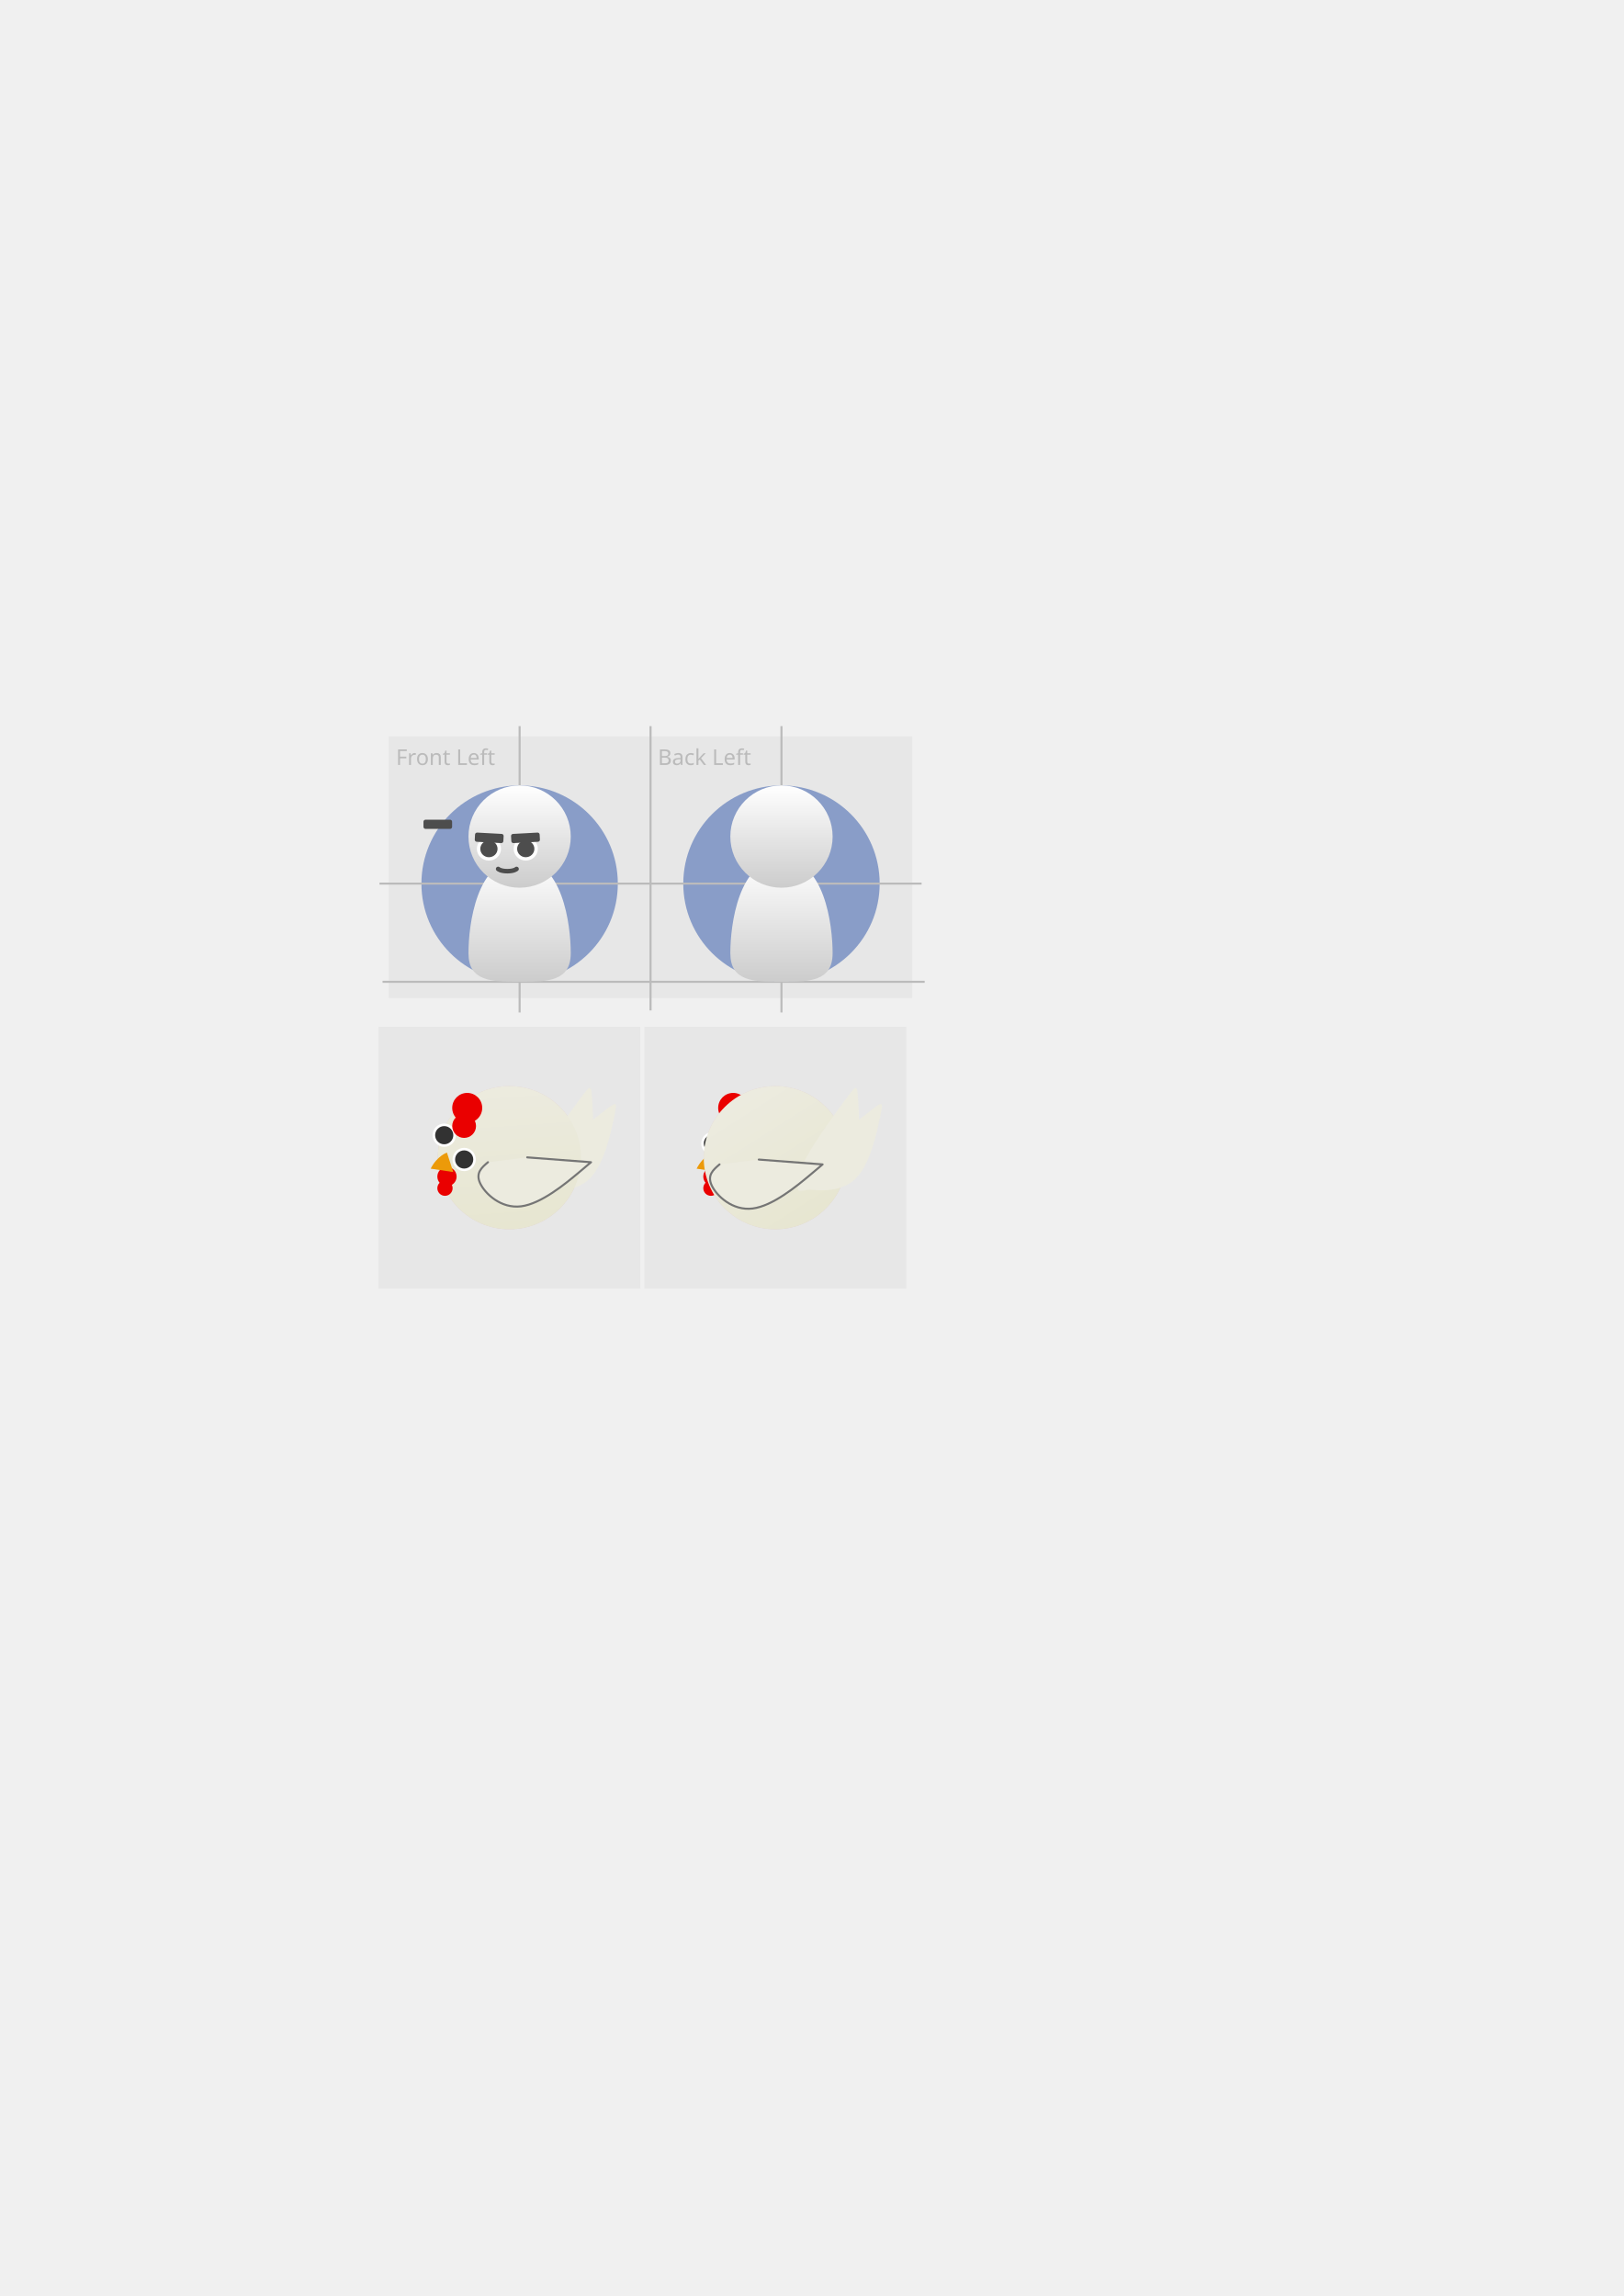
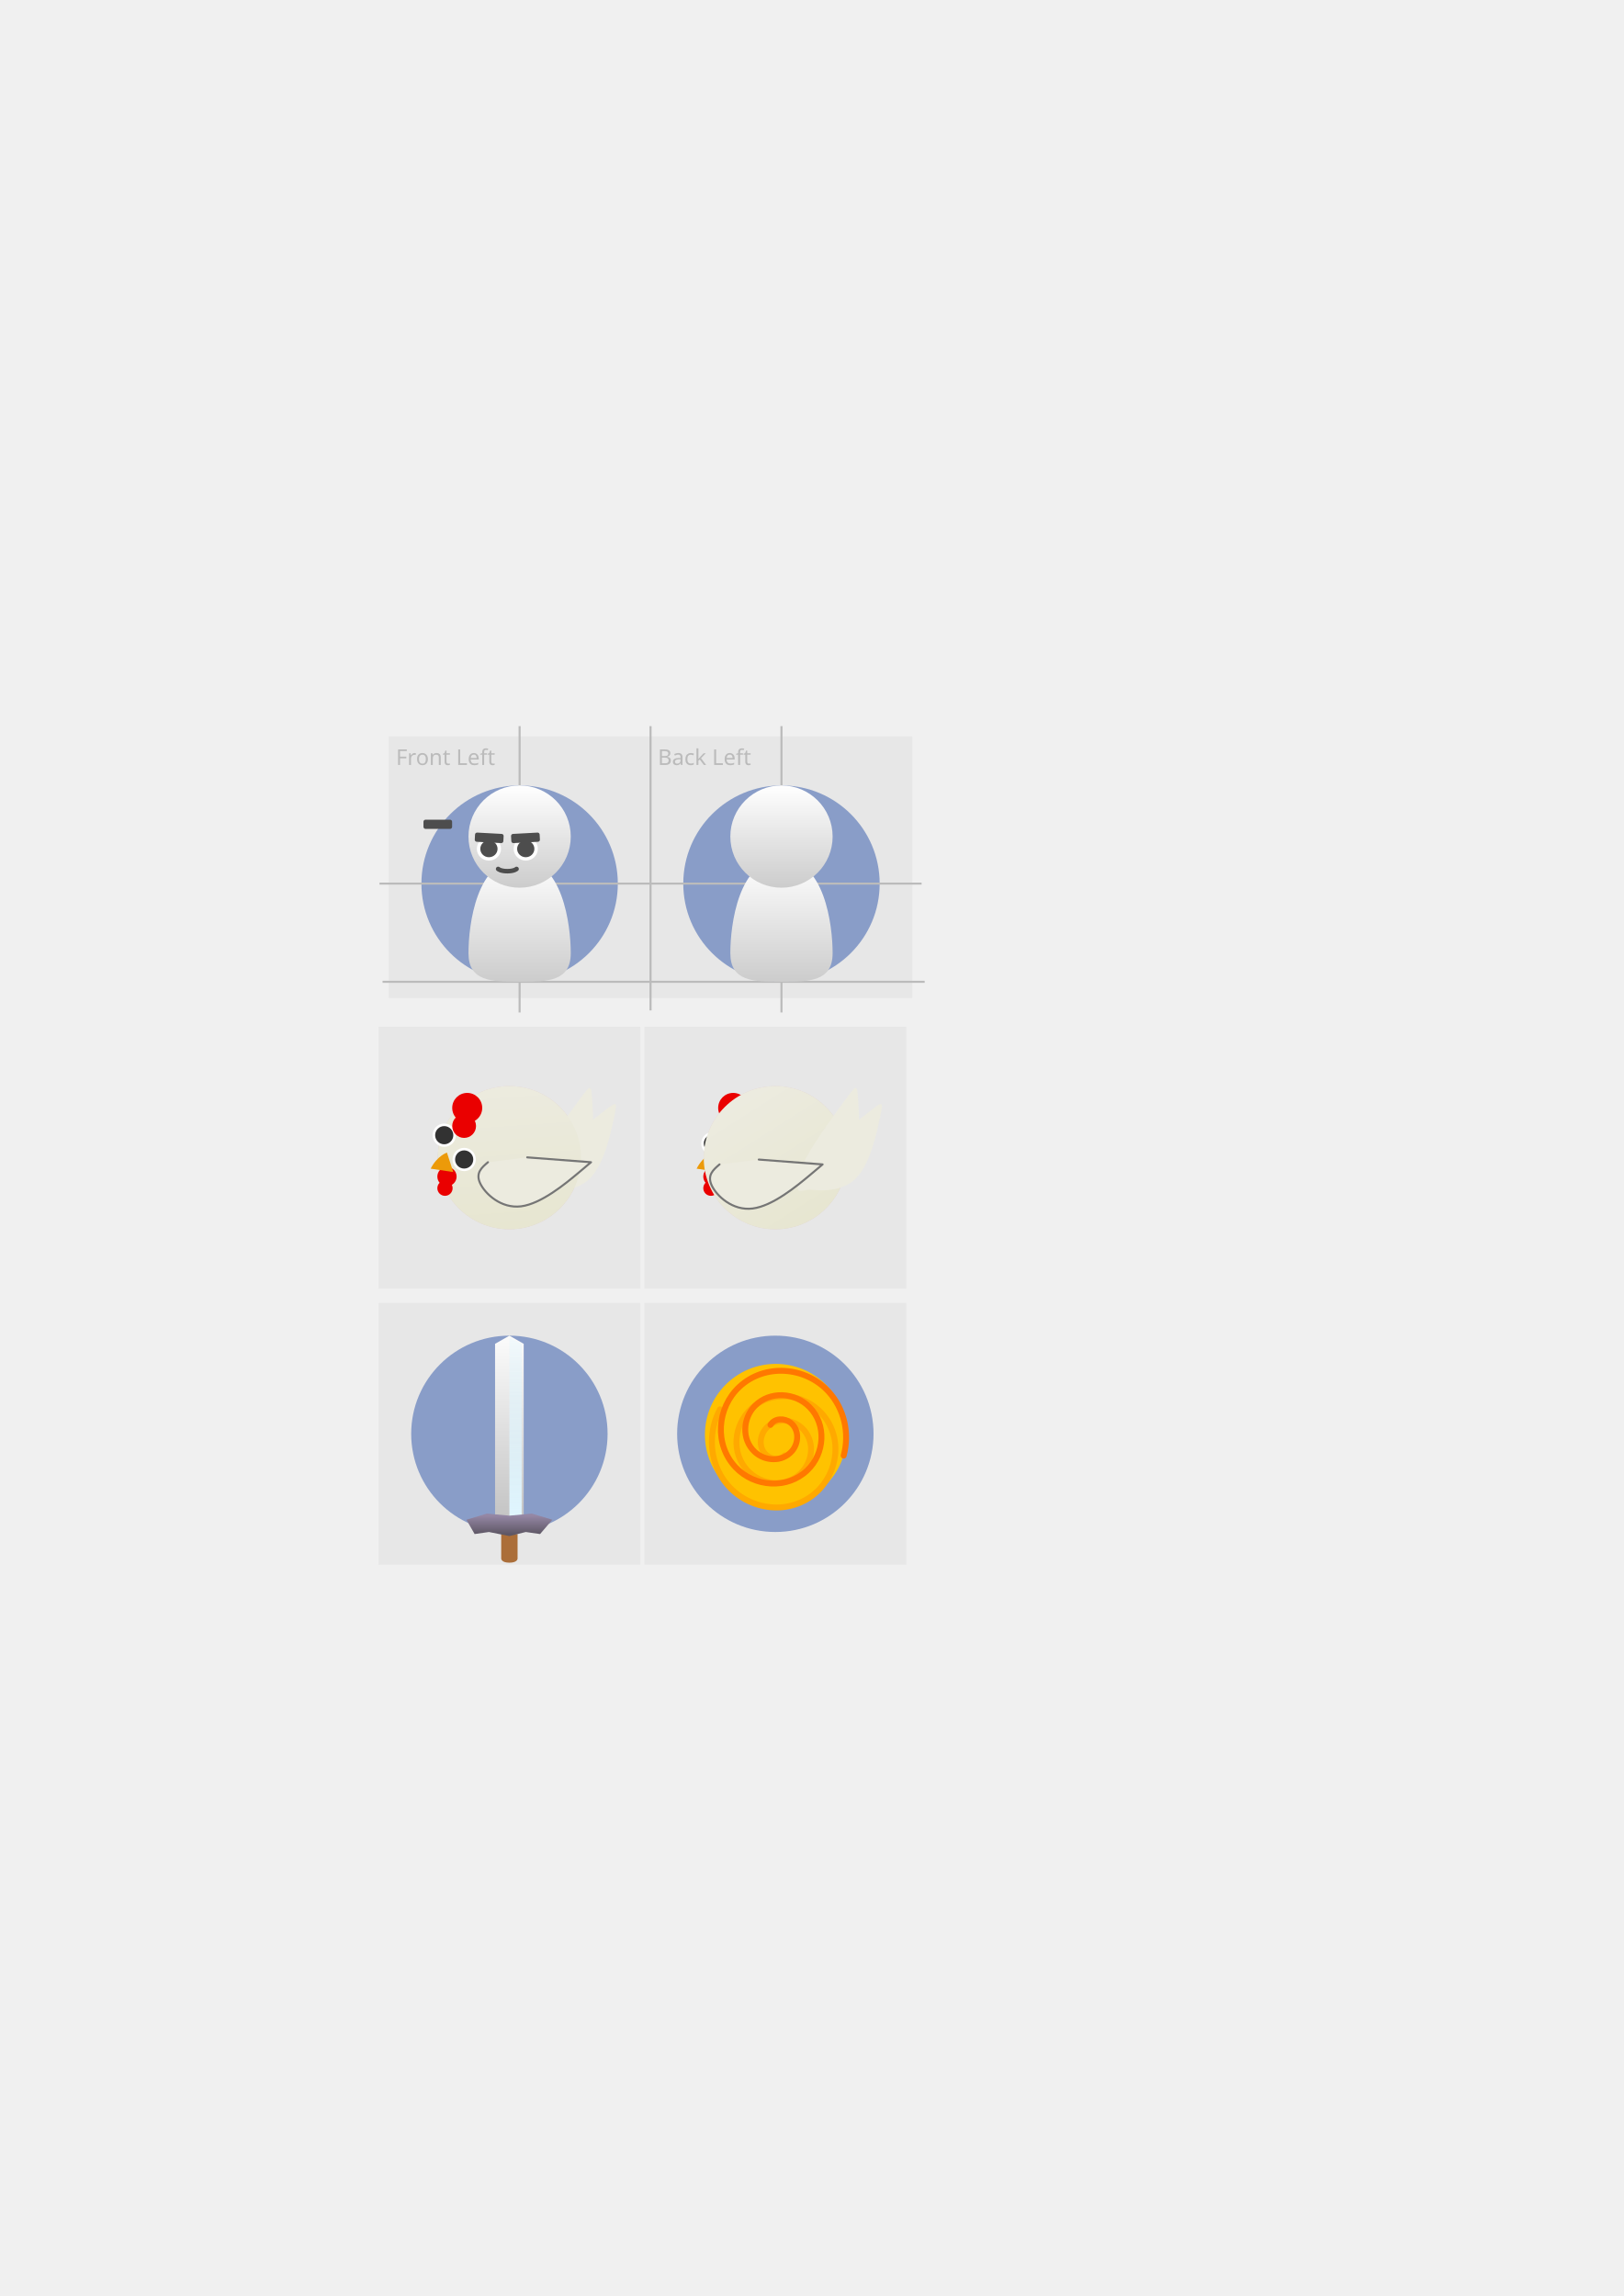
<svg xmlns="http://www.w3.org/2000/svg" xmlns:xlink="http://www.w3.org/1999/xlink" width="210mm" height="297mm" viewBox="0 0 210 297" version="1.1" id="svg5">
  <defs id="defs2">
+     <linearGradient id="linearGradient4708">
+       <stop style="stop-color:#5e5765;stop-opacity:1" offset="0" id="stop4704" />
+       <stop style="stop-color:#9587a5;stop-opacity:1" offset="1" id="stop4706" />
+     </linearGradient>
+     <linearGradient id="linearGradient3966">
+       <stop style="stop-color:#e0f6ff;stop-opacity:1" offset="0" id="stop3962" />
+       <stop style="stop-color:#e0f6ff;stop-opacity:0.342" offset="1" id="stop3964" />
+     </linearGradient>
+     <linearGradient id="linearGradient2774">
+       <stop style="stop-color:#fdfdfd;stop-opacity:1" offset="0" id="stop2770" />
+       <stop style="stop-color:#c4c4c4;stop-opacity:1" offset="1" id="stop2772" />
+     </linearGradient>
    <linearGradient id="linearGradient30321">
      <stop style="stop-color:#ecebdf;stop-opacity:1;" offset="0" id="stop30317" />
      <stop style="stop-color:#e7e6d1;stop-opacity:1" offset="1" id="stop30319" />
    </linearGradient>
    <linearGradient id="linearGradient40607">
      <stop style="stop-color:#d2d2d2;stop-opacity:1" offset="0" id="stop40603" />
      <stop style="stop-color:#707070;stop-opacity:1" offset="1" id="stop40605" />
    </linearGradient>
    <linearGradient id="linearGradient26504">
      <stop style="stop-color:#ffffff;stop-opacity:1;" offset="0" id="stop26500" />
      <stop style="stop-color:#cccccc;stop-opacity:1" offset="1" id="stop26502" />
    </linearGradient>
    <linearGradient xlink:href="#linearGradient26504" id="linearGradient1650" x1="67.204" y1="101.6" x2="67.204" y2="114.829" gradientUnits="userSpaceOnUse" />
    <linearGradient xlink:href="#linearGradient26504" id="linearGradient2236" x1="67.204" y1="111.125" x2="67.204" y2="127" gradientUnits="userSpaceOnUse" gradientTransform="translate(-3.3333333e-6)" />
    <linearGradient xlink:href="#linearGradient26504" id="linearGradient13581" gradientUnits="userSpaceOnUse" x1="67.204" y1="101.6" x2="67.204" y2="114.829" gradientTransform="translate(-168.275)" />
    <linearGradient xlink:href="#linearGradient26504" id="linearGradient13583" gradientUnits="userSpaceOnUse" gradientTransform="matrix(-1,0,0,1,168.275,0)" x1="67.204" y1="111.125" x2="67.204" y2="127" />
    <mask maskUnits="userSpaceOnUse" id="mask25753">
      <path id="path25755" style="fill:#ffffff;fill-opacity:1;stroke-width:1;stroke-linecap:round;stroke-linejoin:round" d="m 279,466 c -10e-6,13.807 -11.193,14 -25,14 -13.807,0 -25,-0.193 -25,-14 1e-5,-13.807 4,-46 25,-46 21,0 25,32.193 25,46 z" />
    </mask>
    <mask maskUnits="userSpaceOnUse" id="mask39316">
      <path id="path39318" style="fill:#ffffff;fill-opacity:1;stroke-width:1;stroke-linecap:round;stroke-linejoin:round" d="m 407.016,465.965 c -4e-5,13.807 -11.193,14 -25,14 -13.807,0 -25,-0.193 -25,-14 10e-6,-13.807 4,-46 25,-46 21,0 25,32.193 25,46 z" />
    </mask>
    <radialGradient xlink:href="#linearGradient40607" id="radialGradient41575" cx="373.385" cy="432.563" fx="373.385" fy="432.563" r="20.901" gradientTransform="matrix(-0.4066236,1.524834,-1.435312,-0.3827509,1152.69,26.21359)" gradientUnits="userSpaceOnUse" />
    <linearGradient xlink:href="#linearGradient30321" id="linearGradient30323" x1="65.67" y1="146.571" x2="66.993" y2="165.092" gradientUnits="userSpaceOnUse" gradientTransform="translate(-0.9207097,-6.341652)" />
    <linearGradient xlink:href="#linearGradient30321" id="linearGradient30697" x1="95.25" y1="142.875" x2="104.51" y2="157.427" gradientUnits="userSpaceOnUse" />
+     <linearGradient xlink:href="#linearGradient2774" id="linearGradient2776" x1="65.881" y1="172.244" x2="65.881" y2="196.321" gradientUnits="userSpaceOnUse" />
+     <linearGradient xlink:href="#linearGradient3966" id="linearGradient3338" gradientUnits="userSpaceOnUse" x1="66.675" y1="196.056" x2="66.675" y2="173.038" gradientTransform="translate(-3.3000001e-7,-1.3333333e-5)" />
+     <linearGradient xlink:href="#linearGradient4708" id="linearGradient4710" x1="65.881" y1="195.792" x2="65.881" y2="193.41" gradientUnits="userSpaceOnUse" gradientTransform="translate(0,2.645833)" />
  </defs>
  <g id="layer1">
    <rect style="fill:#b2b2b2;fill-opacity:0.148;stroke-width:0.265;stroke-linecap:round;stroke-linejoin:round" id="rect848" width="33.867" height="33.867" x="50.271" y="95.25" />
    <rect style="fill:#b2b2b2;fill-opacity:0.148;stroke-width:0.265;stroke-linecap:round;stroke-linejoin:round" id="rect6306" width="33.867" height="33.867" x="84.137" y="95.25" />
    <circle style="fill:#4669b2;fill-opacity:0.585;stroke-width:0.265;stroke-linecap:round;stroke-linejoin:round" id="path940" cx="67.204" cy="114.3" r="12.7" />
    <path style="fill:none;stroke:#bbbbbb;stroke-width:0.265;stroke-linecap:butt;stroke-linejoin:miter;stroke-miterlimit:4;stroke-dasharray:none;stroke-opacity:1" d="M 84.138,93.927 V 130.704" id="path1368" />
    <path style="fill:none;stroke:#bbbbbb;stroke-width:0.265;stroke-linecap:butt;stroke-linejoin:miter;stroke-miterlimit:4;stroke-dasharray:none;stroke-opacity:1" d="M 49.477,127 H 119.592" id="path1568" />
    <circle style="fill:#4669b2;fill-opacity:0.585;stroke-width:0.265;stroke-linecap:round;stroke-linejoin:round" id="circle6308" cx="101.071" cy="114.3" r="12.7" />
    <path style="fill:none;stroke:#bbbbbb;stroke-width:0.265;stroke-linecap:butt;stroke-linejoin:miter;stroke-miterlimit:4;stroke-dasharray:none;stroke-opacity:1" d="M 49.08,114.3 H 119.195" id="path1650" />
    <path style="fill:none;stroke:#bbbbbb;stroke-width:0.265px;stroke-linecap:butt;stroke-linejoin:miter;stroke-opacity:1" d="M 67.204,93.927 V 130.969" id="path1685" />
    <text xml:space="preserve" style="font-style:normal;font-weight:normal;font-size:2.822px;line-height:1.25;font-family:sans-serif;fill:#bbbbbb;fill-opacity:1;stroke:none;stroke-width:0.265" x="51.207" y="98.953" id="text3015">
      <tspan id="tspan3013" style="font-size:2.822px;fill:#bbbbbb;fill-opacity:1;stroke-width:0.265" x="51.207" y="98.953">Front Left</tspan>
    </text>
    <path style="fill:none;stroke:#bbbbbb;stroke-width:0.265px;stroke-linecap:butt;stroke-linejoin:miter;stroke-opacity:1" d="M 101.071,93.927 V 130.969" id="path6310" />
    <text xml:space="preserve" style="font-style:normal;font-weight:normal;font-size:2.822px;line-height:1.25;font-family:sans-serif;fill:#bbbbbb;fill-opacity:1;stroke:none;stroke-width:0.265" x="85.073" y="98.953" id="text6314">
      <tspan id="tspan6312" style="font-size:2.822px;fill:#bbbbbb;fill-opacity:1;stroke-width:0.265" x="85.073" y="98.953">Back Left</tspan>
    </text>
    <rect style="fill:#b2b2b2;fill-opacity:0.148;stroke-width:0.265;stroke-linecap:round;stroke-linejoin:round" id="rect865" width="33.867" height="33.867" x="48.948" y="132.821" />
    <circle style="fill:#b23e3e;fill-opacity:0.148;stroke:none;stroke-width:0.794;stroke-linecap:round;stroke-linejoin:round" id="circle31175" cx="65.881" cy="149.754" r="9.26" />
    <g id="g31210" transform="translate(0.2645798,-0.09101868)">
      <path style="fill:#ecebdf;fill-opacity:1;stroke:none;stroke-width:0.265px;stroke-linecap:butt;stroke-linejoin:miter;stroke-opacity:1" d="m 69.955,153.968 c 1.405,-0.25 4.215,-0.75 5.49,-3.047 1.275,-2.297 1.017,-6.391 0.883,-8.468 -0.134,-2.078 -0.144,-2.139 -1.459,-0.376 -1.316,1.763 -3.936,5.349 -5.207,7.677 -1.271,2.328 -1.191,3.396 -1.152,3.931 0.04,0.534 0.04,0.534 1.445,0.284 z" id="path28725" />
      <path style="fill:#ecebdf;fill-opacity:1;stroke:none;stroke-width:0.265px;stroke-linecap:butt;stroke-linejoin:miter;stroke-opacity:1" d="m 69.955,153.968 c 1.421,0.134 4.262,0.4 6.104,-1.473 1.842,-1.874 2.684,-5.888 3.109,-7.926 0.425,-2.038 0.432,-2.1 -1.306,-0.752 -1.738,1.349 -5.22,4.106 -7.065,6.011 -1.846,1.905 -2.054,2.956 -2.158,3.481 -0.104,0.525 -0.104,0.525 1.317,0.659 z" id="path28749" />
      <circle style="fill:url(#linearGradient30323);fill-opacity:1;stroke:none;stroke-width:0.794;stroke-linecap:round;stroke-linejoin:round" id="path889" cx="65.617" cy="149.845" r="9.26" />
      <circle style="fill:#ea0000;fill-opacity:1;stroke:none;stroke-width:0.767;stroke-linecap:round;stroke-linejoin:round;stroke-opacity:1" id="path28779" cx="57.544" cy="152.287" r="1.246" />
      <path style="fill:#ec9a09;fill-opacity:1;stroke:none;stroke-width:0.265px;stroke-linecap:butt;stroke-linejoin:miter;stroke-opacity:1" d="m 55.434,151.263 c 0.848,-1.667 2.106,-2.077 2.106,-2.077 l 0.819,2.516 z" id="path2700" />
      <g id="g28054" transform="matrix(1.421875,0,0,1.421875,-30.79493,-71.92189)">
        <circle style="fill:#ffffff;fill-opacity:1;stroke:none;stroke-width:0.794;stroke-linecap:round;stroke-linejoin:round" id="circle28050" cx="61.879" cy="153.921" r="1.058" />
        <circle style="fill:#323232;fill-opacity:1;stroke:none;stroke-width:0.62;stroke-linecap:round;stroke-linejoin:round" id="circle28052" cx="61.879" cy="153.921" r="0.827" />
      </g>
      <g id="g3740" transform="matrix(1.421875,0,0,1.421875,-28.21435,-68.78182)">
        <circle style="fill:#ffffff;fill-opacity:1;stroke:none;stroke-width:0.794;stroke-linecap:round;stroke-linejoin:round" id="circle3736" cx="61.879" cy="153.921" r="1.058" />
        <circle style="fill:#323232;fill-opacity:1;stroke:none;stroke-width:0.62;stroke-linecap:round;stroke-linejoin:round" id="circle3738" cx="61.879" cy="153.921" r="0.827" />
      </g>
      <path style="fill:#ecebdf;fill-opacity:1;stroke:#757575;stroke-width:0.265;stroke-linecap:round;stroke-linejoin:round;stroke-miterlimit:4;stroke-dasharray:none;stroke-opacity:1" d="m 62.845,150.431 c -0.816,0.695 -1.632,1.389 -1.009,2.723 0.623,1.334 2.684,3.307 5.292,2.982 2.607,-0.325 5.76,-2.949 7.359,-4.283 1.599,-1.334 1.643,-1.378 1.687,-1.422 0,0 -8.252,-0.628 -8.252,-0.628" id="path4061" />
      <circle style="fill:#ea0000;fill-opacity:1;stroke:none;stroke-width:0.608;stroke-linecap:round;stroke-linejoin:round;stroke-opacity:1" id="circle29609" cx="57.286" cy="153.79" r="0.988" />
      <circle style="fill:#ea0000;fill-opacity:1;stroke:none;stroke-width:1.194;stroke-linecap:round;stroke-linejoin:round;stroke-opacity:1" id="circle29611" cx="60.163" cy="143.404" r="1.94" />
      <circle style="fill:#ea0000;fill-opacity:1;stroke:none;stroke-width:0.947;stroke-linecap:round;stroke-linejoin:round;stroke-opacity:1" id="circle29613" cx="59.762" cy="145.746" r="1.539" />
    </g>
    <rect style="fill:#b2b2b2;fill-opacity:0.148;stroke-width:0.265;stroke-linecap:round;stroke-linejoin:round" id="rect30256" width="33.867" height="33.867" x="83.344" y="132.821" />
    <circle style="fill:#b23e3e;fill-opacity:0.148;stroke:none;stroke-width:0.794;stroke-linecap:round;stroke-linejoin:round" id="circle31428" cx="100.277" cy="149.754" r="9.26" />
    <g id="g31080" transform="translate(0.1908951,-0.09101868)">
      <circle style="fill:#ea0000;fill-opacity:1;stroke:none;stroke-width:0.767;stroke-linecap:round;stroke-linejoin:round;stroke-opacity:1" id="circle30260" cx="92.014" cy="152.287" r="1.246" />
      <path style="fill:#ec9a09;fill-opacity:1;stroke:none;stroke-width:0.265px;stroke-linecap:butt;stroke-linejoin:miter;stroke-opacity:1" d="m 89.904,151.263 c 0.848,-1.667 2.106,-2.077 2.106,-2.077 l 0.819,2.516 z" id="path30262" />
      <g id="g30268" transform="matrix(1.421875,0,0,1.421875,4.025377,-70.84613)">
        <circle style="fill:#ffffff;fill-opacity:1;stroke:none;stroke-width:0.794;stroke-linecap:round;stroke-linejoin:round" id="circle30264" cx="61.879" cy="153.921" r="1.058" />
        <circle style="fill:#323232;fill-opacity:1;stroke:none;stroke-width:0.62;stroke-linecap:round;stroke-linejoin:round" id="circle30266" cx="61.879" cy="153.921" r="0.827" />
      </g>
      <g id="g30274" transform="matrix(1.421875,0,0,1.421875,5.530195,-69.67049)">
        <circle style="fill:#ffffff;fill-opacity:1;stroke:none;stroke-width:0.794;stroke-linecap:round;stroke-linejoin:round" id="circle30270" cx="61.879" cy="153.921" r="1.058" />
        <circle style="fill:#323232;fill-opacity:1;stroke:none;stroke-width:0.62;stroke-linecap:round;stroke-linejoin:round" id="circle30272" cx="61.879" cy="153.921" r="0.827" />
      </g>
      <circle style="fill:#ea0000;fill-opacity:1;stroke:none;stroke-width:0.608;stroke-linecap:round;stroke-linejoin:round;stroke-opacity:1" id="circle30282" cx="91.756" cy="153.79" r="0.988" />
      <circle style="fill:#ea0000;fill-opacity:1;stroke:none;stroke-width:1.194;stroke-linecap:round;stroke-linejoin:round;stroke-opacity:1" id="circle30284" cx="94.633" cy="143.404" r="1.94" />
      <circle style="fill:#ea0000;fill-opacity:1;stroke:none;stroke-width:0.947;stroke-linecap:round;stroke-linejoin:round;stroke-opacity:1" id="circle30286" cx="94.231" cy="145.746" r="1.539" />
      <circle style="fill:url(#linearGradient30697);fill-opacity:1;stroke:none;stroke-width:0.794;stroke-linecap:round;stroke-linejoin:round" id="circle30258" cx="100.086" cy="149.845" r="9.26" />
      <path style="fill:#ecebdf;fill-opacity:1;stroke:none;stroke-width:0.265px;stroke-linecap:butt;stroke-linejoin:miter;stroke-opacity:1" d="m 104.424,153.968 c 1.405,-0.25 4.215,-0.75 5.49,-3.047 1.275,-2.297 1.017,-6.391 0.883,-8.468 -0.134,-2.078 -0.144,-2.139 -1.459,-0.376 -1.316,1.763 -3.936,5.349 -5.207,7.677 -1.271,2.328 -1.191,3.396 -1.152,3.931 0.04,0.534 0.04,0.534 1.445,0.284 z" id="path30276" />
      <path style="fill:#ecebdf;fill-opacity:1;stroke:none;stroke-width:0.265px;stroke-linecap:butt;stroke-linejoin:miter;stroke-opacity:1" d="m 104.424,153.968 c 1.421,0.134 4.262,0.4 6.104,-1.473 1.842,-1.874 2.684,-5.888 3.109,-7.926 0.425,-2.038 0.432,-2.1 -1.306,-0.751 -1.738,1.349 -5.22,4.106 -7.065,6.011 -1.846,1.905 -2.054,2.956 -2.158,3.481 -0.104,0.525 -0.104,0.525 1.317,0.659 z" id="path30278" />
      <path style="fill:#ecebdf;fill-opacity:1;stroke:#757575;stroke-width:0.265;stroke-linecap:round;stroke-linejoin:round;stroke-miterlimit:4;stroke-dasharray:none;stroke-opacity:1" d="m 92.869,150.713 c -0.816,0.695 -1.632,1.389 -1.009,2.723 0.623,1.334 2.684,3.307 5.292,2.982 2.607,-0.325 5.76,-2.949 7.359,-4.283 1.599,-1.334 1.643,-1.378 1.687,-1.422 0,0 -8.252,-0.628 -8.252,-0.628" id="path30280" />
    </g>
+     <rect style="fill:#b2b2b2;fill-opacity:0.148;stroke-width:0.265;stroke-linecap:round;stroke-linejoin:round" id="rect912" width="33.867" height="33.867" x="48.948" y="168.54" />
+     <circle style="fill:#4669b2;fill-opacity:0.585;stroke-width:0.265;stroke-linecap:round;stroke-linejoin:round" id="circle914" cx="65.881" cy="185.473" r="12.7" />
+     <g id="g6240">
+       <path id="rect938" style="fill:url(#linearGradient2776);fill-opacity:1;stroke-width:0.265;stroke-linecap:round;stroke-linejoin:round" d="m 64.029,173.831 1.852,-1.058 1.852,1.058 0,22.49 h -3.704 z" />
+       <path id="rect1717" style="fill:#ab6e39;fill-opacity:1;stroke-width:0.265;stroke-linecap:round;stroke-linejoin:round" d="m 64.823,198.438 h 2.117 v 3.175 c 0,0 0,0.529 -1.058,0.529 -1.058,1e-5 -1.058,-0.529 -1.058,-0.529 z" />
+       <path id="path3336" style="fill:url(#linearGradient3338);fill-opacity:1;stroke-width:0.265;stroke-linecap:round;stroke-linejoin:round" d="m 65.881,173.037 1.587,0.794 0,22.49 -1.587,-1e-5 z" />
+       <path id="rect1713" style="fill:url(#linearGradient4710);fill-opacity:1;stroke-width:0.265;stroke-linecap:round;stroke-linejoin:round" d="m 60.325,196.585 2.646,-0.794 2.91,0.265 2.91,-0.265 2.646,0.794 -1.587,1.852 -1.852,-0.265 -2.117,0.529 -2.646,-0.529 -1.852,0.265 z" />
+     </g>
+     <rect style="fill:#b2b2b2;fill-opacity:0.148;stroke-width:0.265;stroke-linecap:round;stroke-linejoin:round" id="rect7025" width="33.867" height="33.867" x="83.344" y="168.54" />
+     <circle style="fill:#4669b2;fill-opacity:0.585;stroke-width:0.265;stroke-linecap:round;stroke-linejoin:round" id="circle7027" cx="100.277" cy="185.473" r="12.7" />
+     <g id="g9130" transform="matrix(0.7217017,0,0,0.7217017,27.96683,51.73722)">
+       <circle style="fill:#ffc200;fill-opacity:1;stroke-width:0.265;stroke-linecap:round;stroke-linejoin:round" id="circle7029" cx="100.277" cy="185.473" r="12.7" />
+       <path style="fill:none;fill-rule:evenodd;stroke:#ffa900;stroke-width:4;stroke-linecap:round;stroke-linejoin:round;stroke-miterlimit:4;stroke-dasharray:none;stroke-opacity:1" id="path8347" transform="matrix(-0.2581019,-0.05820435,0.05820435,-0.2581019,158.337,390.2314)" d="m 375.375,694.322 c 2.846,-4.747 9.514,-4.694 13.529,-1.575 6.094,4.735 5.803,13.874 0.977,19.383 -6.553,7.478 -18.261,6.933 -25.237,0.379 -8.88,-8.344 -8.072,-22.661 0.22,-31.091 10.123,-10.291 27.067,-9.218 36.945,0.818 11.708,11.896 10.366,31.478 -1.416,42.798 -13.664,13.129 -35.891,11.518 -48.652,-2.014 -14.551,-15.43 -12.671,-40.306 2.613,-54.506 17.194,-15.976 44.722,-13.825 60.36,3.211 10.648,11.599 14.421,28.295 10.247,43.423" />
+       <path style="fill:none;fill-rule:evenodd;stroke:#ff7800;stroke-width:4;stroke-linecap:round;stroke-linejoin:round;stroke-miterlimit:4;stroke-dasharray:none;stroke-opacity:1" id="path7828" transform="scale(0.2645833)" d="m 375.375,694.322 c 2.846,-4.747 9.514,-4.694 13.529,-1.575 6.094,4.735 5.803,13.874 0.977,19.383 -6.553,7.478 -18.261,6.933 -25.237,0.379 -8.88,-8.344 -8.072,-22.661 0.22,-31.091 10.123,-10.291 27.067,-9.218 36.945,0.818 11.708,11.896 10.366,31.478 -1.416,42.798 -13.664,13.129 -35.891,11.518 -48.652,-2.014 -14.551,-15.43 -12.671,-40.306 2.613,-54.506 17.194,-15.976 44.722,-13.825 60.36,3.211 10.648,11.599 14.421,28.295 10.247,43.423" />
+     </g>
  </g>
  <g id="layer2">
    <path id="circle1300" style="fill:url(#linearGradient2236);fill-opacity:1.0;stroke-width:0.265;stroke-linecap:round;stroke-linejoin:round" d="m 73.819,123.296 c -2e-6,3.653 -2.961,3.704 -6.615,3.704 -3.653,0 -6.615,-0.051 -6.615,-3.704 2e-6,-3.653 1.058,-12.171 6.615,-12.171 5.556,0 6.615,8.518 6.615,12.171 z" />
    <circle style="fill:url(#linearGradient1650);fill-opacity:1;stroke:none;stroke-width:0.265;stroke-linecap:round;stroke-linejoin:round" id="path858" r="6.615" cy="108.215" cx="67.204" />
    <ellipse style="fill:#ffffff;fill-opacity:1;stroke:none;stroke-width:0.44;stroke-linecap:round;stroke-linejoin:round" id="path2454" cx="63.235" cy="109.802" rx="1.563" ry="1.517" />
    <ellipse style="fill:#4d4d4d;fill-opacity:1;stroke:none;stroke-width:0.44;stroke-linecap:round;stroke-linejoin:round" id="circle2652" cx="63.235" cy="109.802" rx="1.116" ry="1.084" />
    <ellipse style="fill:#ffffff;fill-opacity:1;stroke:none;stroke-width:0.44;stroke-linecap:round;stroke-linejoin:round" id="circle4103" cx="67.998" cy="109.802" rx="1.563" ry="1.517" />
    <ellipse style="fill:#4d4d4d;fill-opacity:1;stroke:none;stroke-width:0.44;stroke-linecap:round;stroke-linejoin:round" id="circle4105" cx="67.998" cy="109.802" rx="1.116" ry="1.084" />
    <path style="fill:none;stroke:#4d4d4d;stroke-width:0.587;stroke-linecap:round;stroke-linejoin:round;stroke-miterlimit:4;stroke-dasharray:none;stroke-opacity:1" d="m 64.426,112.403 c 0,0 0.298,0.289 1.191,0.289 0.893,0 1.191,-0.289 1.191,-0.289" id="path4142" />
    <rect style="fill:#4d4d4d;fill-opacity:1;stroke:none;stroke-width:0.529;stroke-linecap:round;stroke-linejoin:round;stroke-miterlimit:4;stroke-dasharray:none;stroke-opacity:1" id="rect10327" width="3.704" height="1.191" x="54.769" y="106.032" ry="0.265" />
    <rect style="fill:#4d4d4d;fill-opacity:1;stroke:none;stroke-width:0.529;stroke-linecap:round;stroke-linejoin:round;stroke-miterlimit:4;stroke-dasharray:none;stroke-opacity:1" id="rect13569" width="3.704" height="1.191" x="60.155" y="111.299" ry="0.265" transform="rotate(-3.097891)" />
    <use x="0" y="0" xlink:href="#rect13569" id="use13571" transform="matrix(-1,1.310549e-4,1.310549e-4,1,131.2191,-0.00891038)" width="100%" height="100%" />
    <path id="path13577" style="fill:url(#linearGradient13583);fill-opacity:1;stroke-width:0.265;stroke-linecap:round;stroke-linejoin:round" d="m 94.456,123.296 c 1e-5,3.653 2.961,3.704 6.615,3.704 3.653,0 6.615,-0.051 6.615,-3.704 0,-3.653 -1.058,-12.171 -6.615,-12.171 -5.556,0 -6.615,8.518 -6.615,12.171 z" />
    <circle style="fill:url(#linearGradient13581);fill-opacity:1;stroke:none;stroke-width:0.265;stroke-linecap:round;stroke-linejoin:round" id="circle13579" r="6.615" cy="108.215" cx="-101.071" transform="scale(-1,1)" />
    <path id="path13656" style="color:#000000;fill:#bebebe;stroke-width:3.78;-inkscape-stroke:none;fill-opacity:1" d="M 273.617 433.553 C 273.617 433.553 258.558 437.502 250.002 437.502 C 241.446 437.502 234.744 433.701 234.744 433.701 L 233.254 436.299 C 233.254 436.299 240.014 440.187 248.936 440.482 C 248.732 445.455 248.134 462.264 249.006 470.107 C 249.509 474.636 250.014 477.423 250.4 479.1 C 250.787 480.776 251.104 481.447 251.104 481.447 L 252.896 480.553 C 252.896 480.553 252.713 480.222 252.35 478.648 C 251.986 477.075 251.489 474.358 250.992 469.887 C 250.164 462.429 250.749 445.388 250.941 440.486 C 260.403 440.24 274.385 436.447 274.385 436.447 L 273.617 433.553 z " transform="scale(0.2645833)" mask="url(#mask25753)" />
    <path id="path25757" mask="url(#mask39316)" style="color:#000000;fill:url(#radialGradient41575);fill-opacity:1;stroke-width:3.78;-inkscape-stroke:none" d="m 401.633,433.518 c 0,0 -0.912,0.227 -1.609,0.4 l -0.029,-0.033 -0.061,0.055 c -3.745,0.928 -14.822,3.527 -21.916,3.527 -8.556,0 -15.258,-3.801 -15.258,-3.801 l -0.768,1.336 -1.395,0.537 10.785,28.029 29.998,-26.895 c 0.598,-0.152 1.02,-0.262 1.02,-0.262 z" transform="matrix(-0.2645833,0,0,0.2645833,202.1417,0)" />
  </g>
</svg>
